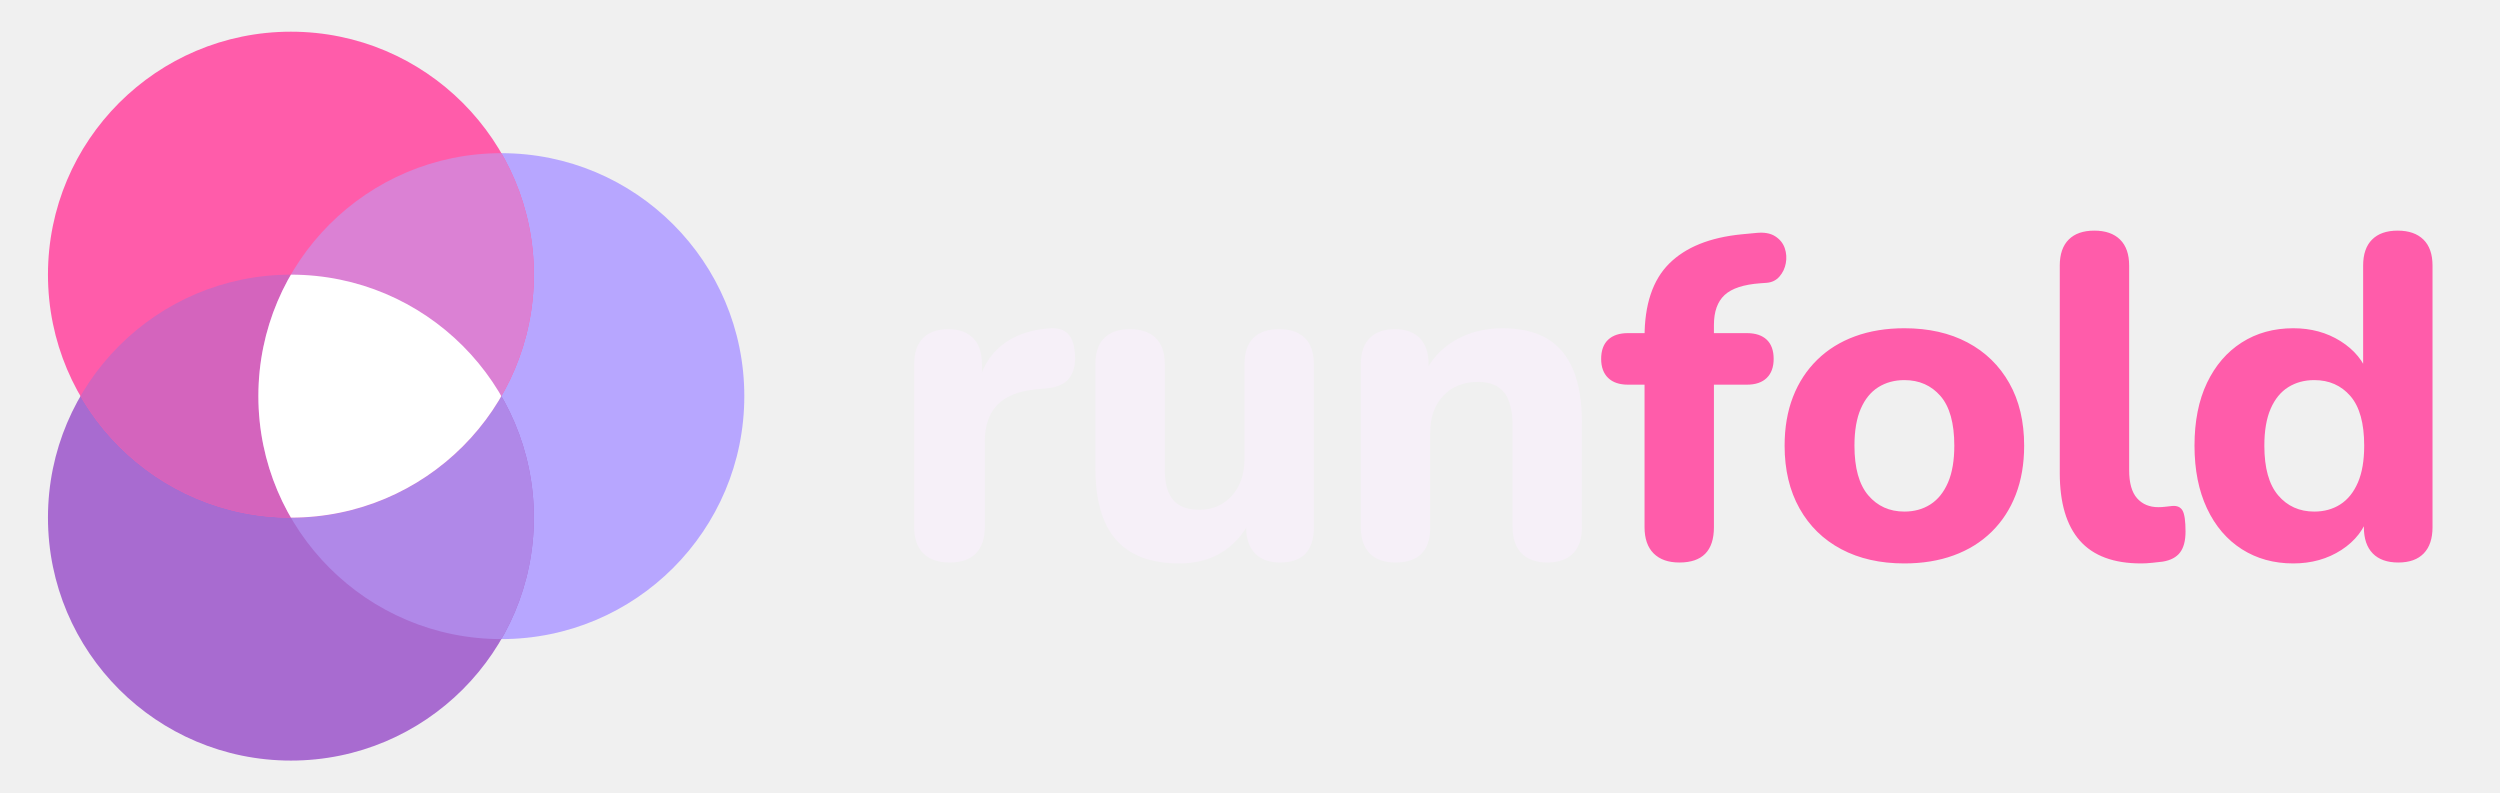
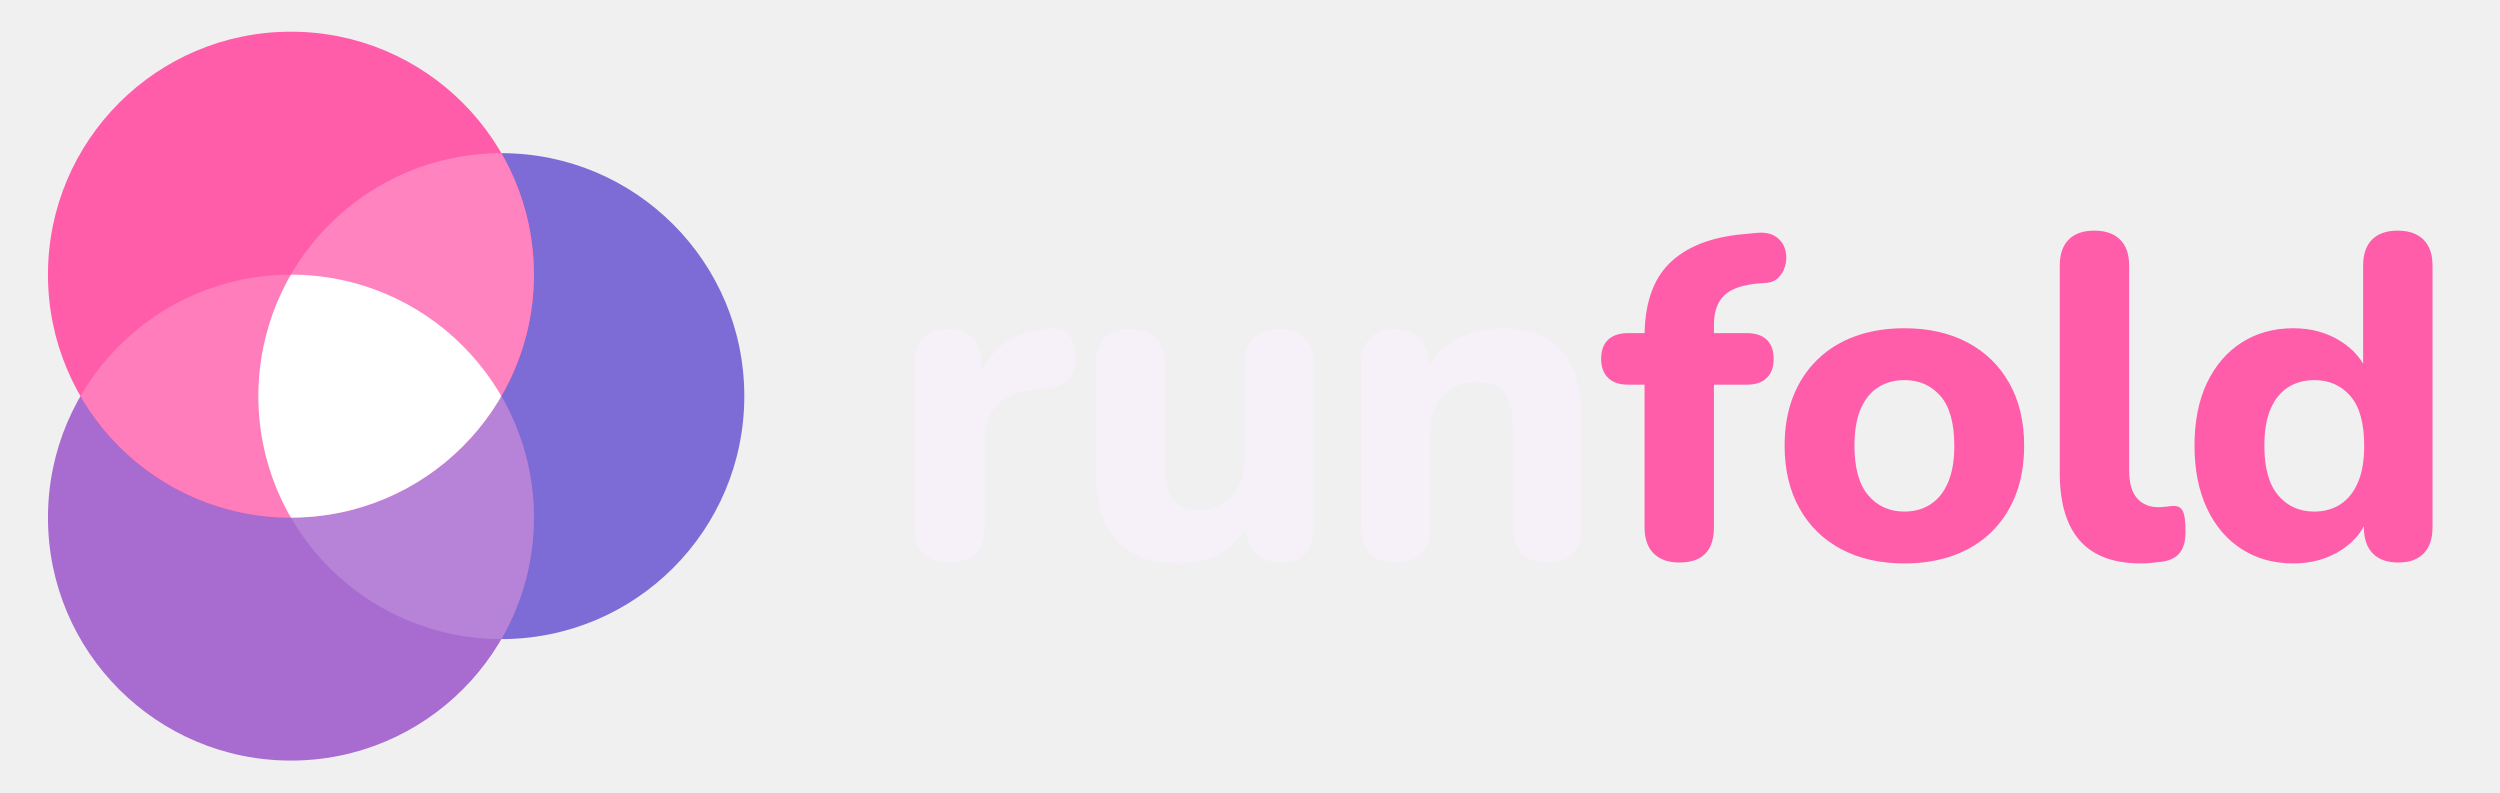
<svg xmlns="http://www.w3.org/2000/svg" viewBox="0 0 315.548 100" width="315.548" height="100">
  <defs>
    <clipPath id="runfold-logo-dark0">
      <circle cx="63.279" cy="50" r="30.667" />
    </clipPath>
    <clipPath id="runfold-logo-dark1">
      <circle cx="36.721" cy="65.333" r="30.667" />
    </clipPath>
    <clipPath id="runfold-logo-dark2">
      <circle cx="36.721" cy="34.667" r="30.667" />
    </clipPath>
  </defs>
-   <circle cx="63.279" cy="50" r="30.667" fill="#b7a6ff" />
+   <circle cx="63.279" cy="50" r="30.667" fill="#7d6bd6" />
  <circle cx="36.721" cy="65.333" r="30.667" fill="#a86bd0" />
  <circle cx="36.721" cy="34.667" r="30.667" fill="#ff5caa" />
  <g clip-path="url(#runfold-logo-dark0)">
-     <circle cx="36.721" cy="65.333" r="30.667" fill="#b088e8" />
+     <circle cx="36.721" cy="65.333" r="30.667" fill="#b683d8" />
  </g>
  <g clip-path="url(#runfold-logo-dark1)">
-     <circle cx="36.721" cy="34.667" r="30.667" fill="#d464bd" />
+     <circle cx="36.721" cy="34.667" r="30.667" fill="#ff7dbb" />
  </g>
  <g clip-path="url(#runfold-logo-dark2)">
-     <circle cx="63.279" cy="50" r="30.667" fill="#db81d4" />
+     <circle cx="63.279" cy="50" r="30.667" fill="#ff83be" />
  </g>
  <g clip-path="url(#runfold-logo-dark0)">
    <g clip-path="url(#runfold-logo-dark1)">
      <circle cx="36.721" cy="34.667" r="30.667" fill="#ffffff" />
    </g>
  </g>
  <path d="M119.882 71Q117.702 71 116.545 69.853Q115.388 68.705 115.388 66.543V45.964Q115.388 43.803 116.507 42.675Q117.626 41.547 119.671 41.547Q121.717 41.547 122.826 42.675Q123.936 43.803 123.936 45.964V48.982H123.356Q124.041 45.502 126.437 43.586Q128.833 41.67 132.614 41.431Q134.05 41.351 134.829 42.167Q135.609 42.983 135.688 44.927Q135.768 46.704 134.94 47.757Q134.111 48.811 132.127 49.021L130.815 49.137Q127.513 49.449 125.906 51.076Q124.299 52.703 124.299 55.755V66.543Q124.299 68.705 123.171 69.853Q122.043 71 119.882 71Z M148.88 71.116Q145.27 71.116 142.913 69.784Q140.557 68.452 139.408 65.778Q138.259 63.105 138.259 59.091V45.964Q138.259 43.763 139.386 42.655Q140.514 41.547 142.618 41.547Q144.721 41.547 145.869 42.655Q147.017 43.763 147.017 45.964V59.28Q147.017 61.842 148.062 63.092Q149.107 64.342 151.376 64.342Q153.876 64.342 155.478 62.577Q157.079 60.813 157.079 57.924V45.964Q157.079 43.763 158.207 42.655Q159.335 41.547 161.438 41.547Q163.542 41.547 164.689 42.655Q165.837 43.763 165.837 45.964V66.543Q165.837 71 161.573 71Q159.527 71 158.408 69.853Q157.29 68.705 157.29 66.543V62.644L158.156 64.929Q156.902 67.916 154.528 69.516Q152.153 71.116 148.88 71.116Z M176.124 71Q174.02 71 172.892 69.853Q171.764 68.705 171.764 66.543V45.964Q171.764 43.803 172.883 42.675Q174.002 41.547 176.047 41.547Q178.093 41.547 179.202 42.675Q180.312 43.803 180.312 45.964V49.29L179.674 47.386Q181.005 44.494 183.647 42.962Q186.29 41.431 189.639 41.431Q193.061 41.431 195.265 42.734Q197.469 44.037 198.571 46.691Q199.673 49.345 199.673 53.416V66.543Q199.673 68.705 198.545 69.853Q197.417 71 195.314 71Q193.21 71 192.063 69.853Q190.915 68.705 190.915 66.543V53.8Q190.915 50.839 189.841 49.522Q188.766 48.205 186.574 48.205Q183.82 48.205 182.171 49.952Q180.522 51.698 180.522 54.605V66.543Q180.522 71 176.124 71Z" fill="#f6f0f8" />
  <path d="M211.972 71Q209.868 71 208.721 69.853Q207.573 68.705 207.573 66.543V48.553H205.486Q203.858 48.553 202.977 47.701Q202.096 46.849 202.096 45.3Q202.096 43.712 202.977 42.879Q203.858 42.047 205.486 42.047H210.115L207.573 44.361V42.552Q207.573 36.36 210.689 33.264Q213.805 30.168 219.834 29.574L221.679 29.4Q223.166 29.247 224.062 29.822Q224.957 30.397 225.271 31.325Q225.585 32.254 225.402 33.229Q225.219 34.205 224.595 34.913Q223.971 35.622 222.974 35.699L222.162 35.757Q219.02 35.989 217.675 37.239Q216.331 38.489 216.331 41.011V43.03L215.257 42.047H220.48Q222.126 42.047 222.998 42.879Q223.87 43.712 223.87 45.3Q223.87 46.849 222.998 47.701Q222.126 48.553 220.48 48.553H216.331V66.543Q216.331 71 211.972 71Z M240.369 71.116Q235.798 71.116 232.405 69.318Q229.011 67.52 227.131 64.167Q225.252 60.814 225.252 56.254Q225.252 52.813 226.312 50.089Q227.372 47.365 229.368 45.413Q231.364 43.461 234.15 42.446Q236.936 41.431 240.369 41.431Q244.959 41.431 248.343 43.229Q251.728 45.027 253.607 48.351Q255.487 51.675 255.487 56.254Q255.487 59.694 254.427 62.438Q253.366 65.182 251.37 67.134Q249.375 69.086 246.589 70.101Q243.803 71.116 240.369 71.116ZM240.369 64.571Q242.243 64.571 243.658 63.663Q245.073 62.755 245.872 60.914Q246.671 59.073 246.671 56.254Q246.671 51.995 244.926 49.986Q243.181 47.976 240.369 47.976Q238.514 47.976 237.09 48.864Q235.666 49.752 234.867 51.584Q234.068 53.416 234.068 56.254Q234.068 60.472 235.812 62.522Q237.557 64.571 240.369 64.571Z M270.25 71.116Q265.054 71.116 262.518 68.243Q259.982 65.37 259.982 59.689V33.527Q259.982 31.365 261.11 30.238Q262.238 29.11 264.342 29.11Q266.445 29.11 267.593 30.238Q268.74 31.365 268.74 33.527V59.359Q268.74 61.755 269.735 62.885Q270.73 64.016 272.436 64.016Q272.882 64.016 273.306 63.96Q273.731 63.903 274.173 63.864Q275.094 63.784 275.475 64.435Q275.856 65.086 275.856 67.095Q275.856 68.817 275.167 69.729Q274.478 70.641 272.98 70.888Q272.455 70.946 271.698 71.031Q270.942 71.116 270.25 71.116Z M289.458 71.116Q285.782 71.116 282.96 69.318Q280.138 67.52 278.563 64.167Q276.988 60.814 276.988 56.254Q276.988 51.635 278.563 48.331Q280.138 45.027 282.951 43.229Q285.764 41.431 289.458 41.431Q292.832 41.431 295.426 43.062Q298.019 44.693 298.929 47.317H298.273V33.527Q298.273 31.365 299.401 30.238Q300.529 29.11 302.632 29.11Q304.735 29.11 305.883 30.238Q307.031 31.365 307.031 33.527V66.543Q307.031 68.705 305.921 69.853Q304.812 71 302.708 71Q300.605 71 299.486 69.853Q298.367 68.705 298.367 66.543V62.601L299.005 64.886Q298.172 67.702 295.54 69.409Q292.908 71.116 289.458 71.116ZM292.105 64.571Q293.979 64.571 295.394 63.663Q296.809 62.755 297.608 60.914Q298.407 59.073 298.407 56.254Q298.407 51.995 296.662 49.986Q294.917 47.976 292.105 47.976Q290.25 47.976 288.826 48.864Q287.402 49.752 286.603 51.584Q285.804 53.416 285.804 56.254Q285.804 60.472 287.548 62.522Q289.293 64.571 292.105 64.571Z" fill="#ff5caa" />
</svg>
